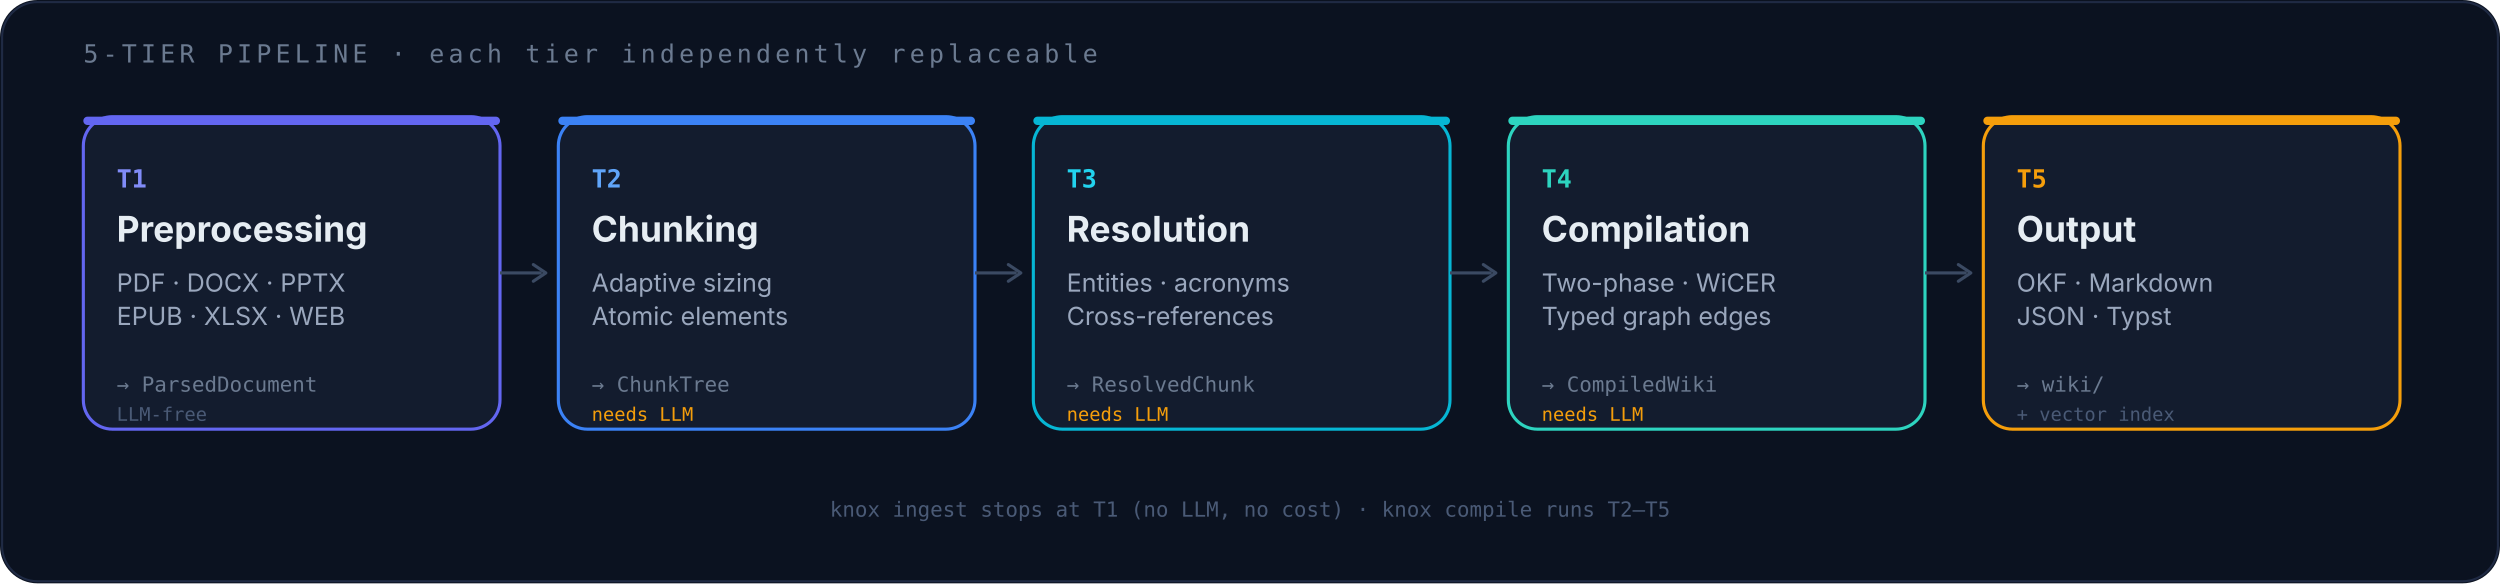
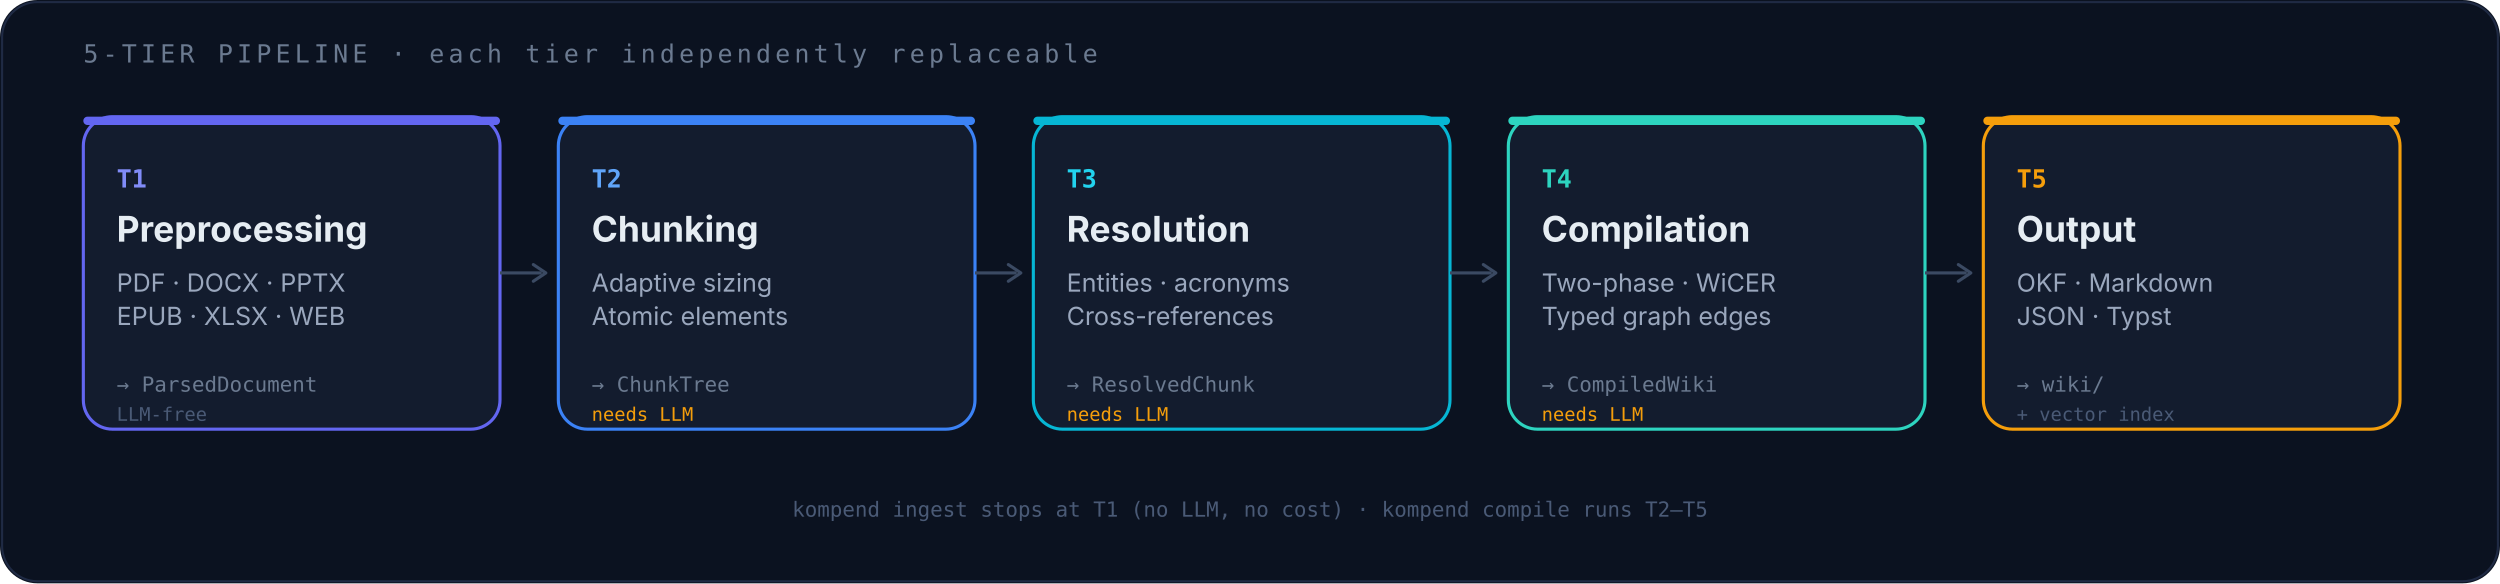
<svg xmlns="http://www.w3.org/2000/svg" width="1200" height="280" viewBox="0 0 1200 280" role="img" aria-labelledby="pipe-title pipe-desc">
  <rect width="1200" height="280" rx="18" fill="#0b1220" />
  <rect x="1" y="1" width="1198" height="278" rx="17" fill="none" stroke="#1f2a44" stroke-width="1" />
  <defs>
    
  </defs>
  <g transform="translate(40 30)">
    <text x="0" y="0" font-family="ui-monospace,SFMono-Regular,Menlo,monospace" font-size="12" letter-spacing="2" fill="#6b7a90">5-TIER PIPELINE · each tier independently replaceable</text>
  </g>
  <g transform="translate(40 56)">
    <g>
      <rect x="0" y="0" width="200" height="150" rx="14" fill="#131c2e" stroke="#6366f1" stroke-width="1.5" />
      <rect x="0" y="0" width="200" height="4" rx="2" fill="#6366f1" />
      <text x="16" y="34" font-family="ui-monospace,SFMono-Regular,Menlo,monospace" font-size="12" font-weight="700" fill="#818cf8">T1</text>
      <text x="16" y="60" font-family="-apple-system,BlinkMacSystemFont,Segoe UI,sans-serif" font-size="17" font-weight="700" fill="#e6edf3">Preprocessing</text>
      <text x="16" y="84" font-family="-apple-system,BlinkMacSystemFont,Segoe UI,sans-serif" font-size="12" fill="#9aa7bd">PDF · DOCX · PPTX</text>
      <text x="16" y="100" font-family="-apple-system,BlinkMacSystemFont,Segoe UI,sans-serif" font-size="12" fill="#9aa7bd">EPUB · XLSX · WEB</text>
      <text x="16" y="132" font-family="ui-monospace,SFMono-Regular,Menlo,monospace" font-size="10" fill="#6b7a90">→ ParsedDocument</text>
      <text x="16" y="146" font-family="ui-monospace,SFMono-Regular,Menlo,monospace" font-size="9" fill="#4a5a76">LLM-free</text>
    </g>
    <path d="M200 75 L220 75" stroke="#3b4a63" stroke-width="1.5" />
    <path d="M216 71 L222 75 L216 79" fill="none" stroke="#3b4a63" stroke-width="1.5" stroke-linecap="round" stroke-linejoin="round" />
    <g transform="translate(228 0)">
      <rect x="0" y="0" width="200" height="150" rx="14" fill="#131c2e" stroke="#3b82f6" stroke-width="1.5" />
      <rect x="0" y="0" width="200" height="4" rx="2" fill="#3b82f6" />
      <text x="16" y="34" font-family="ui-monospace,SFMono-Regular,Menlo,monospace" font-size="12" font-weight="700" fill="#60a5fa">T2</text>
      <text x="16" y="60" font-family="-apple-system,BlinkMacSystemFont,Segoe UI,sans-serif" font-size="17" font-weight="700" fill="#e6edf3">Chunking</text>
      <text x="16" y="84" font-family="-apple-system,BlinkMacSystemFont,Segoe UI,sans-serif" font-size="12" fill="#9aa7bd">Adaptive sizing</text>
      <text x="16" y="100" font-family="-apple-system,BlinkMacSystemFont,Segoe UI,sans-serif" font-size="12" fill="#9aa7bd">Atomic elements</text>
      <text x="16" y="132" font-family="ui-monospace,SFMono-Regular,Menlo,monospace" font-size="10" fill="#6b7a90">→ ChunkTree</text>
      <text x="16" y="146" font-family="ui-monospace,SFMono-Regular,Menlo,monospace" font-size="9" fill="#f59e0b">needs LLM</text>
    </g>
    <path d="M428 75 L448 75" stroke="#3b4a63" stroke-width="1.5" />
    <path d="M444 71 L450 75 L444 79" fill="none" stroke="#3b4a63" stroke-width="1.5" stroke-linecap="round" stroke-linejoin="round" />
    <g transform="translate(456 0)">
      <rect x="0" y="0" width="200" height="150" rx="14" fill="#131c2e" stroke="#06b6d4" stroke-width="1.5" />
      <rect x="0" y="0" width="200" height="4" rx="2" fill="#06b6d4" />
      <text x="16" y="34" font-family="ui-monospace,SFMono-Regular,Menlo,monospace" font-size="12" font-weight="700" fill="#22d3ee">T3</text>
      <text x="16" y="60" font-family="-apple-system,BlinkMacSystemFont,Segoe UI,sans-serif" font-size="17" font-weight="700" fill="#e6edf3">Resolution</text>
      <text x="16" y="84" font-family="-apple-system,BlinkMacSystemFont,Segoe UI,sans-serif" font-size="12" fill="#9aa7bd">Entities · acronyms</text>
      <text x="16" y="100" font-family="-apple-system,BlinkMacSystemFont,Segoe UI,sans-serif" font-size="12" fill="#9aa7bd">Cross-references</text>
      <text x="16" y="132" font-family="ui-monospace,SFMono-Regular,Menlo,monospace" font-size="10" fill="#6b7a90">→ ResolvedChunk</text>
      <text x="16" y="146" font-family="ui-monospace,SFMono-Regular,Menlo,monospace" font-size="9" fill="#f59e0b">needs LLM</text>
    </g>
    <path d="M656 75 L676 75" stroke="#3b4a63" stroke-width="1.5" />
    <path d="M672 71 L678 75 L672 79" fill="none" stroke="#3b4a63" stroke-width="1.5" stroke-linecap="round" stroke-linejoin="round" />
    <g transform="translate(684 0)">
      <rect x="0" y="0" width="200" height="150" rx="14" fill="#131c2e" stroke="#2dd4bf" stroke-width="1.5" />
      <rect x="0" y="0" width="200" height="4" rx="2" fill="#2dd4bf" />
      <text x="16" y="34" font-family="ui-monospace,SFMono-Regular,Menlo,monospace" font-size="12" font-weight="700" fill="#2dd4bf">T4</text>
      <text x="16" y="60" font-family="-apple-system,BlinkMacSystemFont,Segoe UI,sans-serif" font-size="17" font-weight="700" fill="#e6edf3">Compilation</text>
      <text x="16" y="84" font-family="-apple-system,BlinkMacSystemFont,Segoe UI,sans-serif" font-size="12" fill="#9aa7bd">Two-phase · WiCER</text>
      <text x="16" y="100" font-family="-apple-system,BlinkMacSystemFont,Segoe UI,sans-serif" font-size="12" fill="#9aa7bd">Typed graph edges</text>
      <text x="16" y="132" font-family="ui-monospace,SFMono-Regular,Menlo,monospace" font-size="10" fill="#6b7a90">→ CompiledWiki</text>
      <text x="16" y="146" font-family="ui-monospace,SFMono-Regular,Menlo,monospace" font-size="9" fill="#f59e0b">needs LLM</text>
    </g>
    <path d="M884 75 L904 75" stroke="#3b4a63" stroke-width="1.5" />
    <path d="M900 71 L906 75 L900 79" fill="none" stroke="#3b4a63" stroke-width="1.5" stroke-linecap="round" stroke-linejoin="round" />
    <g transform="translate(912 0)">
      <rect x="0" y="0" width="200" height="150" rx="14" fill="#131c2e" stroke="#f59e0b" stroke-width="1.5" />
      <rect x="0" y="0" width="200" height="4" rx="2" fill="#f59e0b" />
      <text x="16" y="34" font-family="ui-monospace,SFMono-Regular,Menlo,monospace" font-size="12" font-weight="700" fill="#f59e0b">T5</text>
      <text x="16" y="60" font-family="-apple-system,BlinkMacSystemFont,Segoe UI,sans-serif" font-size="17" font-weight="700" fill="#e6edf3">Output</text>
      <text x="16" y="84" font-family="-apple-system,BlinkMacSystemFont,Segoe UI,sans-serif" font-size="12" fill="#9aa7bd">OKF · Markdown</text>
      <text x="16" y="100" font-family="-apple-system,BlinkMacSystemFont,Segoe UI,sans-serif" font-size="12" fill="#9aa7bd">JSON · Typst</text>
      <text x="16" y="132" font-family="ui-monospace,SFMono-Regular,Menlo,monospace" font-size="10" fill="#6b7a90">→ wiki/</text>
      <text x="16" y="146" font-family="ui-monospace,SFMono-Regular,Menlo,monospace" font-size="9" fill="#4a5a76">+ vector index</text>
    </g>
  </g>
  <text x="600" y="248" font-family="ui-monospace,SFMono-Regular,Menlo,monospace" font-size="10" fill="#4a5a76" text-anchor="middle">
-     knox ingest stops at T1 (no LLM, no cost) · knox compile runs T2–T5
+     kompend ingest stops at T1 (no LLM, no cost) · kompend compile runs T2–T5
  </text>
</svg>
